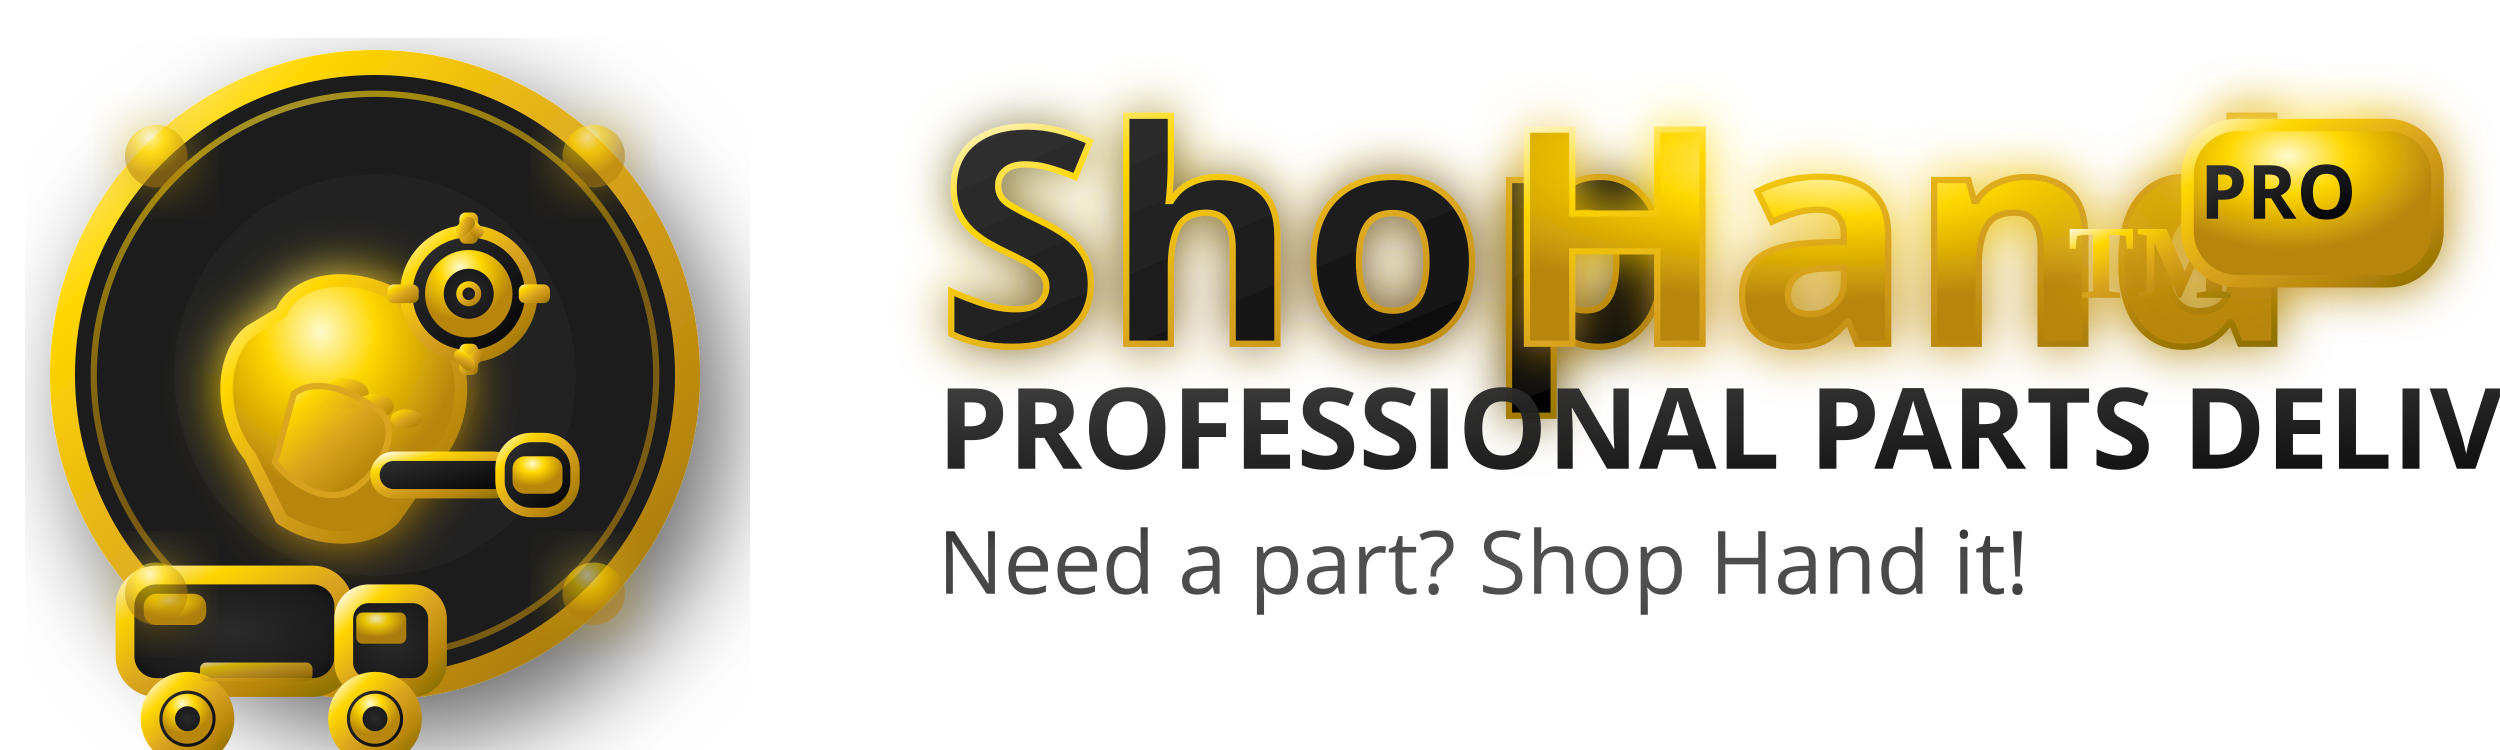
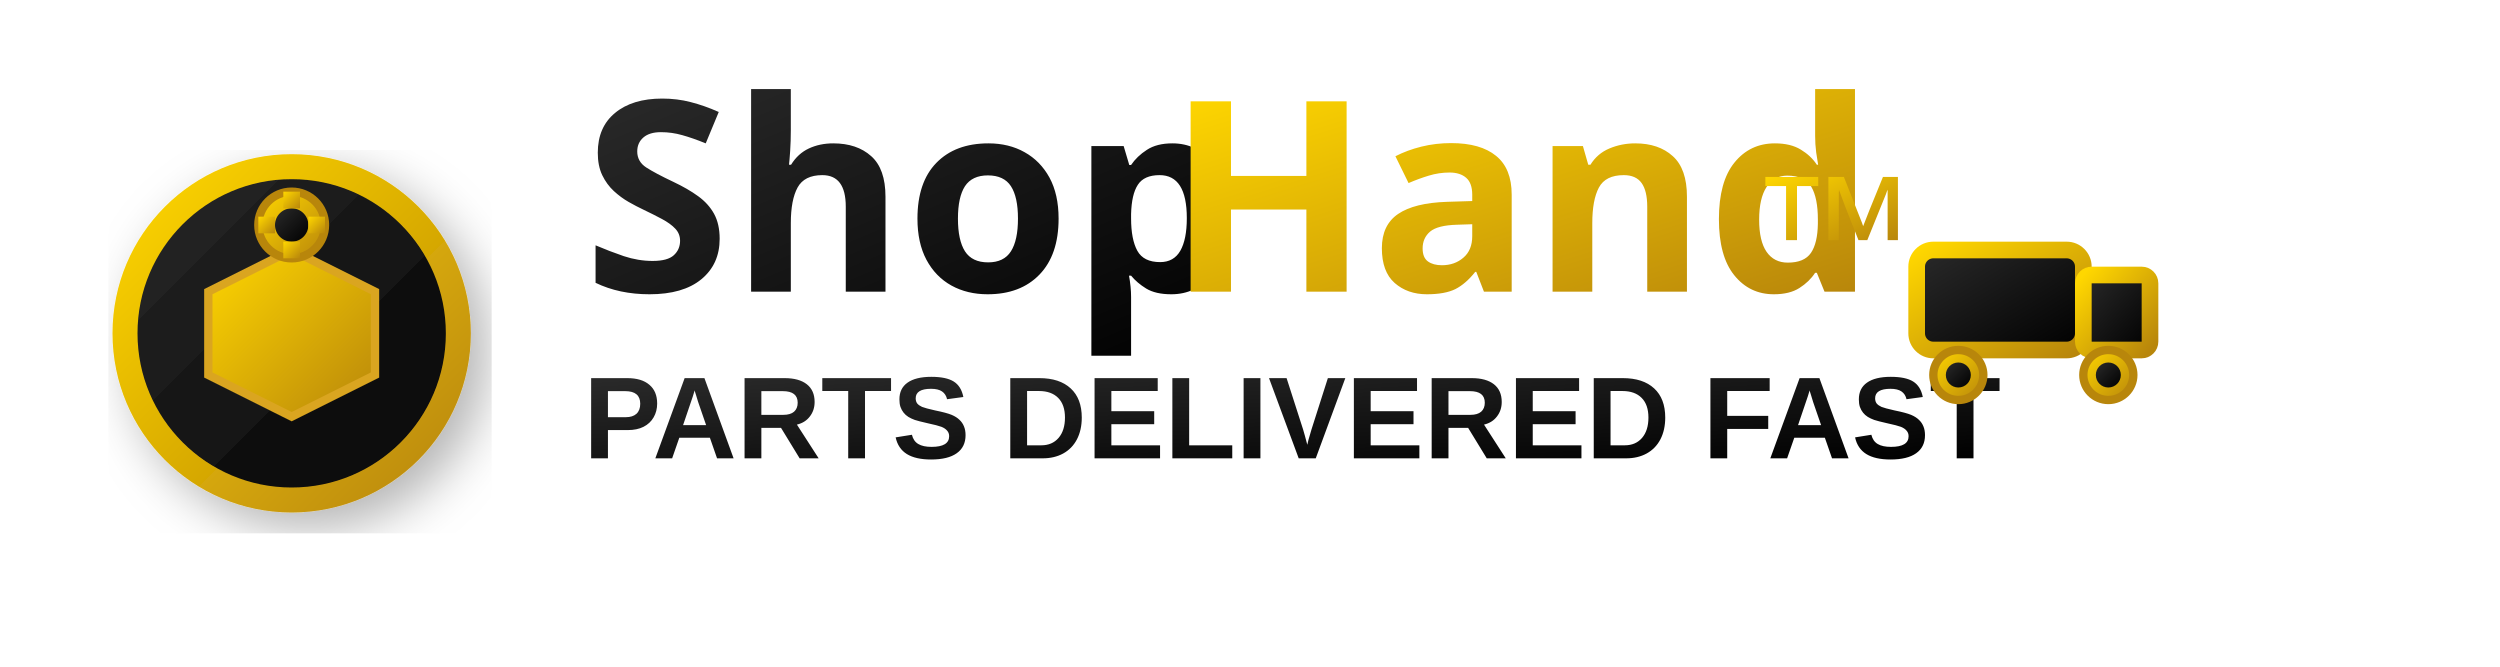
- <svg xmlns="http://www.w3.org/2000/svg" width="400" height="120" viewBox="0 0 400 120">
+ <svg xmlns="http://www.w3.org/2000/svg" width="300" height="80" viewBox="0 0 300 80">
  <defs>
-     <linearGradient id="premiumGold" x1="0%" y1="0%" x2="100%" y2="100%">
-       <stop offset="0%" style="stop-color:#FFF8DC;stop-opacity:1" />
-       <stop offset="20%" style="stop-color:#FFD700;stop-opacity:1" />
-       <stop offset="50%" style="stop-color:#DAA520;stop-opacity:1" />
-       <stop offset="80%" style="stop-color:#B8860B;stop-opacity:1" />
-       <stop offset="100%" style="stop-color:#8B7000;stop-opacity:1" />
+     <linearGradient id="gold" x1="0%" y1="0%" x2="100%" y2="100%">
+       <stop offset="0%" style="stop-color:#FFD700;stop-opacity:1" />
+       <stop offset="100%" style="stop-color:#B8860B;stop-opacity:1" />
    </linearGradient>
-     <radialGradient id="goldHighlight" cx="40%" cy="20%" r="60%">
-       <stop offset="0%" style="stop-color:#FFFACD;stop-opacity:1" />
-       <stop offset="40%" style="stop-color:#FFD700;stop-opacity:1" />
-       <stop offset="100%" style="stop-color:#B8860B;stop-opacity:1" />
-     </radialGradient>
-     <linearGradient id="richBlack" x1="0%" y1="0%" x2="100%" y2="100%">
-       <stop offset="0%" style="stop-color:#333333;stop-opacity:1" />
-       <stop offset="50%" style="stop-color:#1a1a1a;stop-opacity:1" />
+     <linearGradient id="black" x1="0%" y1="0%" x2="100%" y2="100%">
+       <stop offset="0%" style="stop-color:#2a2a2a;stop-opacity:1" />
      <stop offset="100%" style="stop-color:#000000;stop-opacity:1" />
    </linearGradient>
-     <radialGradient id="deepBlack" cx="50%" cy="50%" r="70%">
-       <stop offset="0%" style="stop-color:#2a2a2a;stop-opacity:1" />
-       <stop offset="70%" style="stop-color:#1a1a1a;stop-opacity:1" />
-       <stop offset="100%" style="stop-color:#000000;stop-opacity:1" />
-     </radialGradient>
-     <filter id="goldGlow" x="-50%" y="-50%" width="200%" height="200%">
-       <feGaussianBlur stdDeviation="4" result="coloredBlur" />
-       <feColorMatrix type="matrix" values="1 0.8 0 0 0  0 1 0.2 0 0  0 0 0.8 0 0  0 0 0 1.5 0" />
-       <feMerge>
-         <feMergeNode in="coloredBlur" />
-         <feMergeNode in="SourceGraphic" />
-       </feMerge>
-     </filter>
-     <filter id="premiumShadow">
-       <feDropShadow dx="4" dy="6" stdDeviation="8" flood-color="#000" flood-opacity="0.6" />
-     </filter>
-     <filter id="innerShadow">
-       <feOffset dx="0" dy="2" />
-       <feGaussianBlur stdDeviation="2" result="offset-blur" />
-       <feFlood flood-color="#000000" flood-opacity="0.3" />
-       <feComposite in2="offset-blur" operator="in" />
-       <feMerge>
-         <feMergeNode />
-         <feMergeNode in="SourceGraphic" />
-       </feMerge>
+     <filter id="shadow">
+       <feDropShadow dx="2" dy="2" stdDeviation="3" flood-color="#000" flood-opacity="0.3" />
    </filter>
  </defs>
-   <circle cx="60" cy="60" r="50" fill="url(#deepBlack)" stroke="url(#premiumGold)" stroke-width="4" filter="url(#premiumShadow)" />
-   <circle cx="60" cy="60" r="45" fill="none" stroke="url(#goldHighlight)" stroke-width="1" opacity="0.6" />
-   <g transform="translate(35, 35)">
-     <path d="M10 15 C12 10 20 8 28 12 L35 18 C40 22 40 32 35 38 L28 48 C24 52 16 52 10 48 L5 38 C0 32 0 22 5 18 Z" fill="url(#goldHighlight)" stroke="url(#premiumGold)" stroke-width="2" filter="url(#goldGlow)" />
-     <ellipse cx="20" cy="28" rx="4" ry="2.5" fill="url(#premiumGold)" opacity="0.8" />
-     <ellipse cx="25" cy="30" rx="3" ry="2" fill="url(#premiumGold)" opacity="0.8" />
-     <ellipse cx="30" cy="32" rx="2.5" ry="1.5" fill="url(#premiumGold)" opacity="0.8" />
-     <path d="M12 28 C16 25 22 28 26 31 C29 34 26 40 22 43 C18 46 12 43 9 39 Z" fill="url(#premiumGold)" stroke="#DAA520" stroke-width="1" opacity="0.9" />
-     <g transform="translate(40, 12)">
-       <circle cx="0" cy="0" r="10" fill="url(#richBlack)" stroke="url(#premiumGold)" stroke-width="2" />
-       <circle cx="0" cy="0" r="7" fill="url(#goldHighlight)" />
-       <circle cx="0" cy="0" r="4" fill="url(#deepBlack)" />
-       <rect x="-1.5" y="-13" width="3" height="5" rx="1" fill="url(#premiumGold)" />
-       <rect x="-1.5" y="8" width="3" height="5" rx="1" fill="url(#premiumGold)" />
-       <rect x="-13" y="-1.5" width="5" height="3" rx="1" fill="url(#premiumGold)" />
-       <rect x="8" y="-1.5" width="5" height="3" rx="1" fill="url(#premiumGold)" />
-       <rect x="-9" y="-9" width="4" height="2" rx="1" fill="url(#premiumGold)" transform="rotate(45)" />
-       <rect x="5" y="-9" width="4" height="2" rx="1" fill="url(#premiumGold)" transform="rotate(-45)" />
-       <rect x="-9" y="7" width="4" height="2" rx="1" fill="url(#premiumGold)" transform="rotate(-45)" />
-       <rect x="5" y="7" width="4" height="2" rx="1" fill="url(#premiumGold)" transform="rotate(45)" />
-       <circle cx="0" cy="0" r="2" fill="url(#premiumGold)" filter="url(#innerShadow)" />
-       <circle cx="0" cy="0" r="1" fill="url(#deepBlack)" />
-     </g>
-     <rect x="25" y="38" width="22" height="6" rx="3" fill="url(#richBlack)" stroke="url(#premiumGold)" stroke-width="1.5" />
-     <rect x="45" y="35" width="12" height="12" rx="5" fill="url(#richBlack)" stroke="url(#premiumGold)" stroke-width="1.5" />
-     <rect x="47" y="38" width="8" height="6" rx="2" fill="url(#goldHighlight)" />
-     <line x1="27" y1="41" x2="43" y2="41" stroke="url(#premiumGold)" stroke-width="1.5" />
+   <g transform="translate(10, 15)">
+     <circle cx="25" cy="25" r="20" fill="url(#black)" stroke="url(#gold)" stroke-width="3" filter="url(#shadow)" />
+     <path d="M15 20 L25 15 L35 20 L35 30 L25 35 L15 30 Z" fill="url(#gold)" stroke="#DAA520" stroke-width="1" />
+     <circle cx="25" cy="12" r="4" fill="url(#gold)" stroke="#B8860B" stroke-width="1" />
+     <circle cx="25" cy="12" r="2" fill="url(#black)" />
+     <rect x="24" y="8" width="2" height="2" fill="url(#gold)" />
+     <rect x="24" y="14" width="2" height="2" fill="url(#gold)" />
+     <rect x="21" y="11" width="2" height="2" fill="url(#gold)" />
+     <rect x="27" y="11" width="2" height="2" fill="url(#gold)" />
  </g>
-   <g transform="translate(20, 80)">
-     <rect x="0" y="12" width="35" height="18" rx="5" fill="url(#deepBlack)" stroke="url(#premiumGold)" stroke-width="3" />
-     <rect x="35" y="15" width="15" height="15" rx="4" fill="url(#deepBlack)" stroke="url(#premiumGold)" stroke-width="3" />
-     <circle cx="10" cy="35" r="6" fill="url(#richBlack)" stroke="url(#premiumGold)" stroke-width="3" />
-     <circle cx="40" cy="35" r="6" fill="url(#richBlack)" stroke="url(#premiumGold)" stroke-width="3" />
-     <circle cx="10" cy="35" r="4" fill="url(#goldHighlight)" />
-     <circle cx="40" cy="35" r="4" fill="url(#goldHighlight)" />
-     <circle cx="10" cy="35" r="2" fill="url(#deepBlack)" />
-     <circle cx="40" cy="35" r="2" fill="url(#deepBlack)" />
-     <rect x="3" y="15" width="10" height="5" rx="2" fill="url(#goldHighlight)" opacity="0.9" />
-     <rect x="37" y="18" width="8" height="5" rx="1" fill="url(#goldHighlight)" opacity="0.9" />
-     <line x1="5" y1="24" x2="30" y2="24" stroke="url(#premiumGold)" stroke-width="2" />
-     <rect x="12" y="26" width="18" height="3" rx="1" fill="url(#premiumGold)" opacity="0.8" />
+   <text x="70" y="35" font-family="Arial Black, sans-serif" font-size="32" font-weight="900" fill="url(#black)">
+     Shop
+   </text>
+   <text x="140" y="35" font-family="Arial Black, sans-serif" font-size="32" font-weight="900" fill="url(#gold)">
+     Hand
+   </text>
+   <text x="210" y="35" font-family="Arial, sans-serif" font-size="20" fill="url(#gold)">
+     ™
+   </text>
+   <text x="70" y="55" font-family="Arial, sans-serif" font-size="14" font-weight="600" fill="url(#black)">
+     PARTS DELIVERED FAST
+   </text>
+   <g transform="translate(230, 15)">
+     <rect x="0" y="15" width="20" height="12" rx="2" fill="url(#black)" stroke="url(#gold)" stroke-width="2" />
+     <rect x="20" y="18" width="8" height="9" rx="1" fill="url(#black)" stroke="url(#gold)" stroke-width="2" />
+     <circle cx="5" cy="30" r="3" fill="url(#gold)" stroke="#B8860B" stroke-width="1" />
+     <circle cx="23" cy="30" r="3" fill="url(#gold)" stroke="#B8860B" stroke-width="1" />
+     <circle cx="5" cy="30" r="1.5" fill="url(#black)" />
+     <circle cx="23" cy="30" r="1.5" fill="url(#black)" />
+     <line x1="35" y1="20" x2="42" y2="20" stroke="url(#gold)" stroke-width="2" stroke-linecap="round" />
+     <line x1="35" y1="25" x2="40" y2="25" stroke="url(#gold)" stroke-width="2" stroke-linecap="round" />
  </g>
-   <g opacity="0.9">
-     <line x1="120" y1="50" x2="138" y2="50" stroke="url(#premiumGold)" stroke-width="6" stroke-linecap="round" filter="url(#goldGlow)" />
-     <line x1="120" y1="60" x2="132" y2="60" stroke="url(#premiumGold)" stroke-width="4" stroke-linecap="round" filter="url(#goldGlow)" />
-     <line x1="120" y1="70" x2="126" y2="70" stroke="url(#premiumGold)" stroke-width="3" stroke-linecap="round" filter="url(#goldGlow)" />
-   </g>
-   <g>
-     <text x="150" y="55" font-family="Montserrat, Arial Black, sans-serif" font-size="48" font-weight="900" fill="url(#richBlack)" stroke="url(#premiumGold)" stroke-width="1" filter="url(#goldGlow)">
-       Shop
-     </text>
-     <text x="240" y="55" font-family="Montserrat, Arial Black, sans-serif" font-size="48" font-weight="900" fill="url(#goldHighlight)" stroke="url(#premiumGold)" stroke-width="1" filter="url(#goldGlow)">
-       Hand
-     </text>
-     <text x="330" y="55" font-family="Times New Roman, serif" font-size="28" font-weight="bold" fill="url(#premiumGold)" filter="url(#goldGlow)">
-       ™
-     </text>
-     <text x="150" y="75" font-family="Open Sans, Arial, sans-serif" font-size="18" font-weight="700" fill="url(#richBlack)" opacity="0.95">
-       PROFESSIONAL PARTS DELIVERY
-     </text>
-     <text x="150" y="95" font-family="Open Sans, Arial, sans-serif" font-size="14" font-weight="500" fill="url(#deepBlack)" opacity="0.8">
-       Need a part? Shop Hand it!
-     </text>
-   </g>
-   <rect x="350" y="20" width="40" height="25" rx="8" fill="url(#goldHighlight)" stroke="url(#premiumGold)" stroke-width="2" filter="url(#goldGlow)" />
-   <text x="352" y="35" font-family="Arial Black, sans-serif" font-size="12" font-weight="900" fill="url(#richBlack)">
-     PRO
-   </text>
-   <circle cx="25" cy="25" r="5" fill="url(#goldHighlight)" opacity="0.6" filter="url(#goldGlow)" />
-   <circle cx="95" cy="25" r="5" fill="url(#goldHighlight)" opacity="0.6" filter="url(#goldGlow)" />
-   <circle cx="25" cy="95" r="5" fill="url(#goldHighlight)" opacity="0.6" filter="url(#goldGlow)" />
-   <circle cx="95" cy="95" r="5" fill="url(#goldHighlight)" opacity="0.6" filter="url(#goldGlow)" />
</svg>
